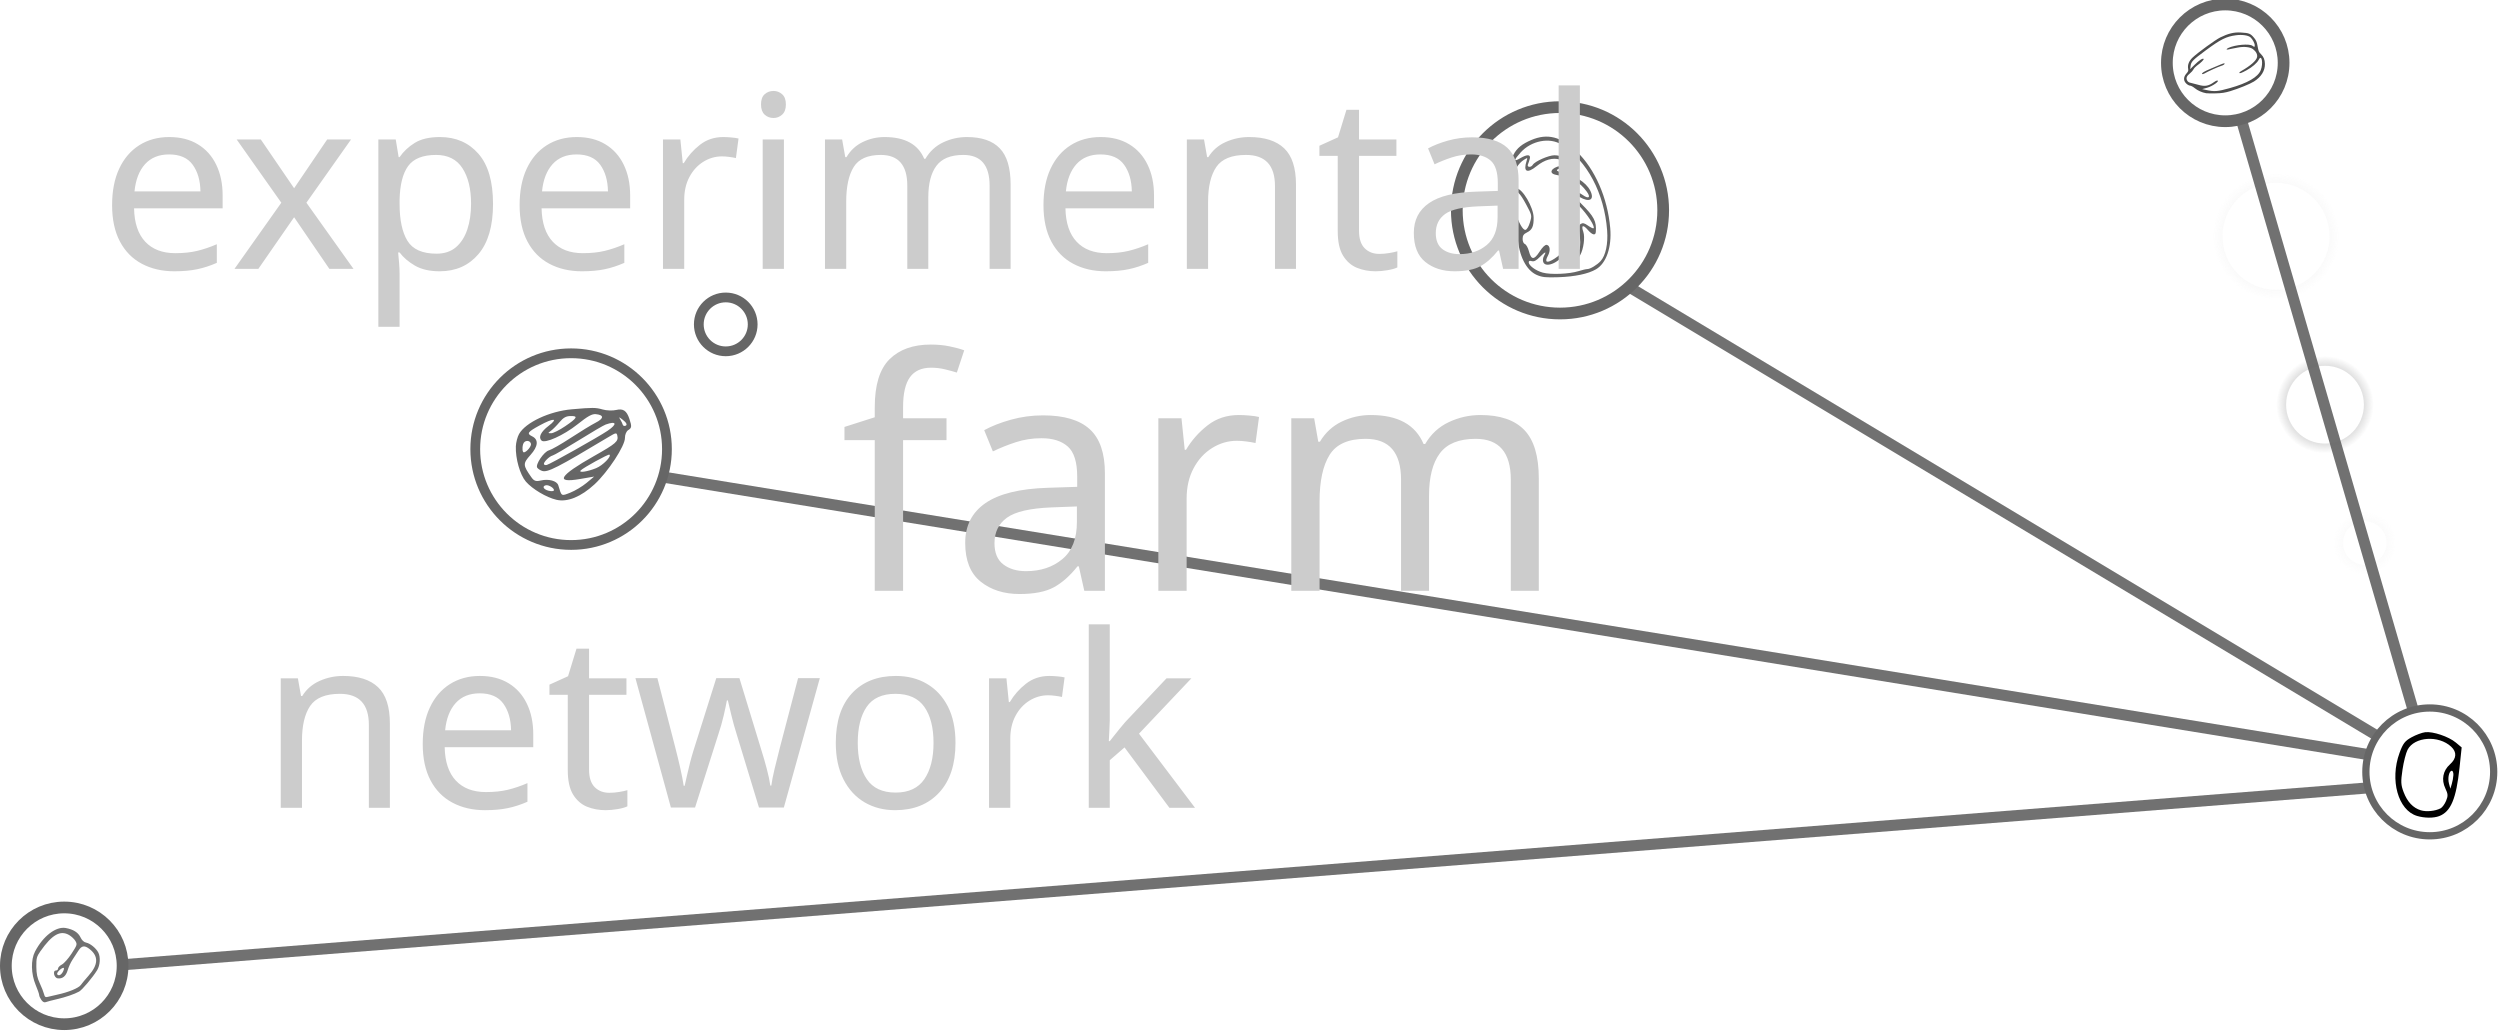
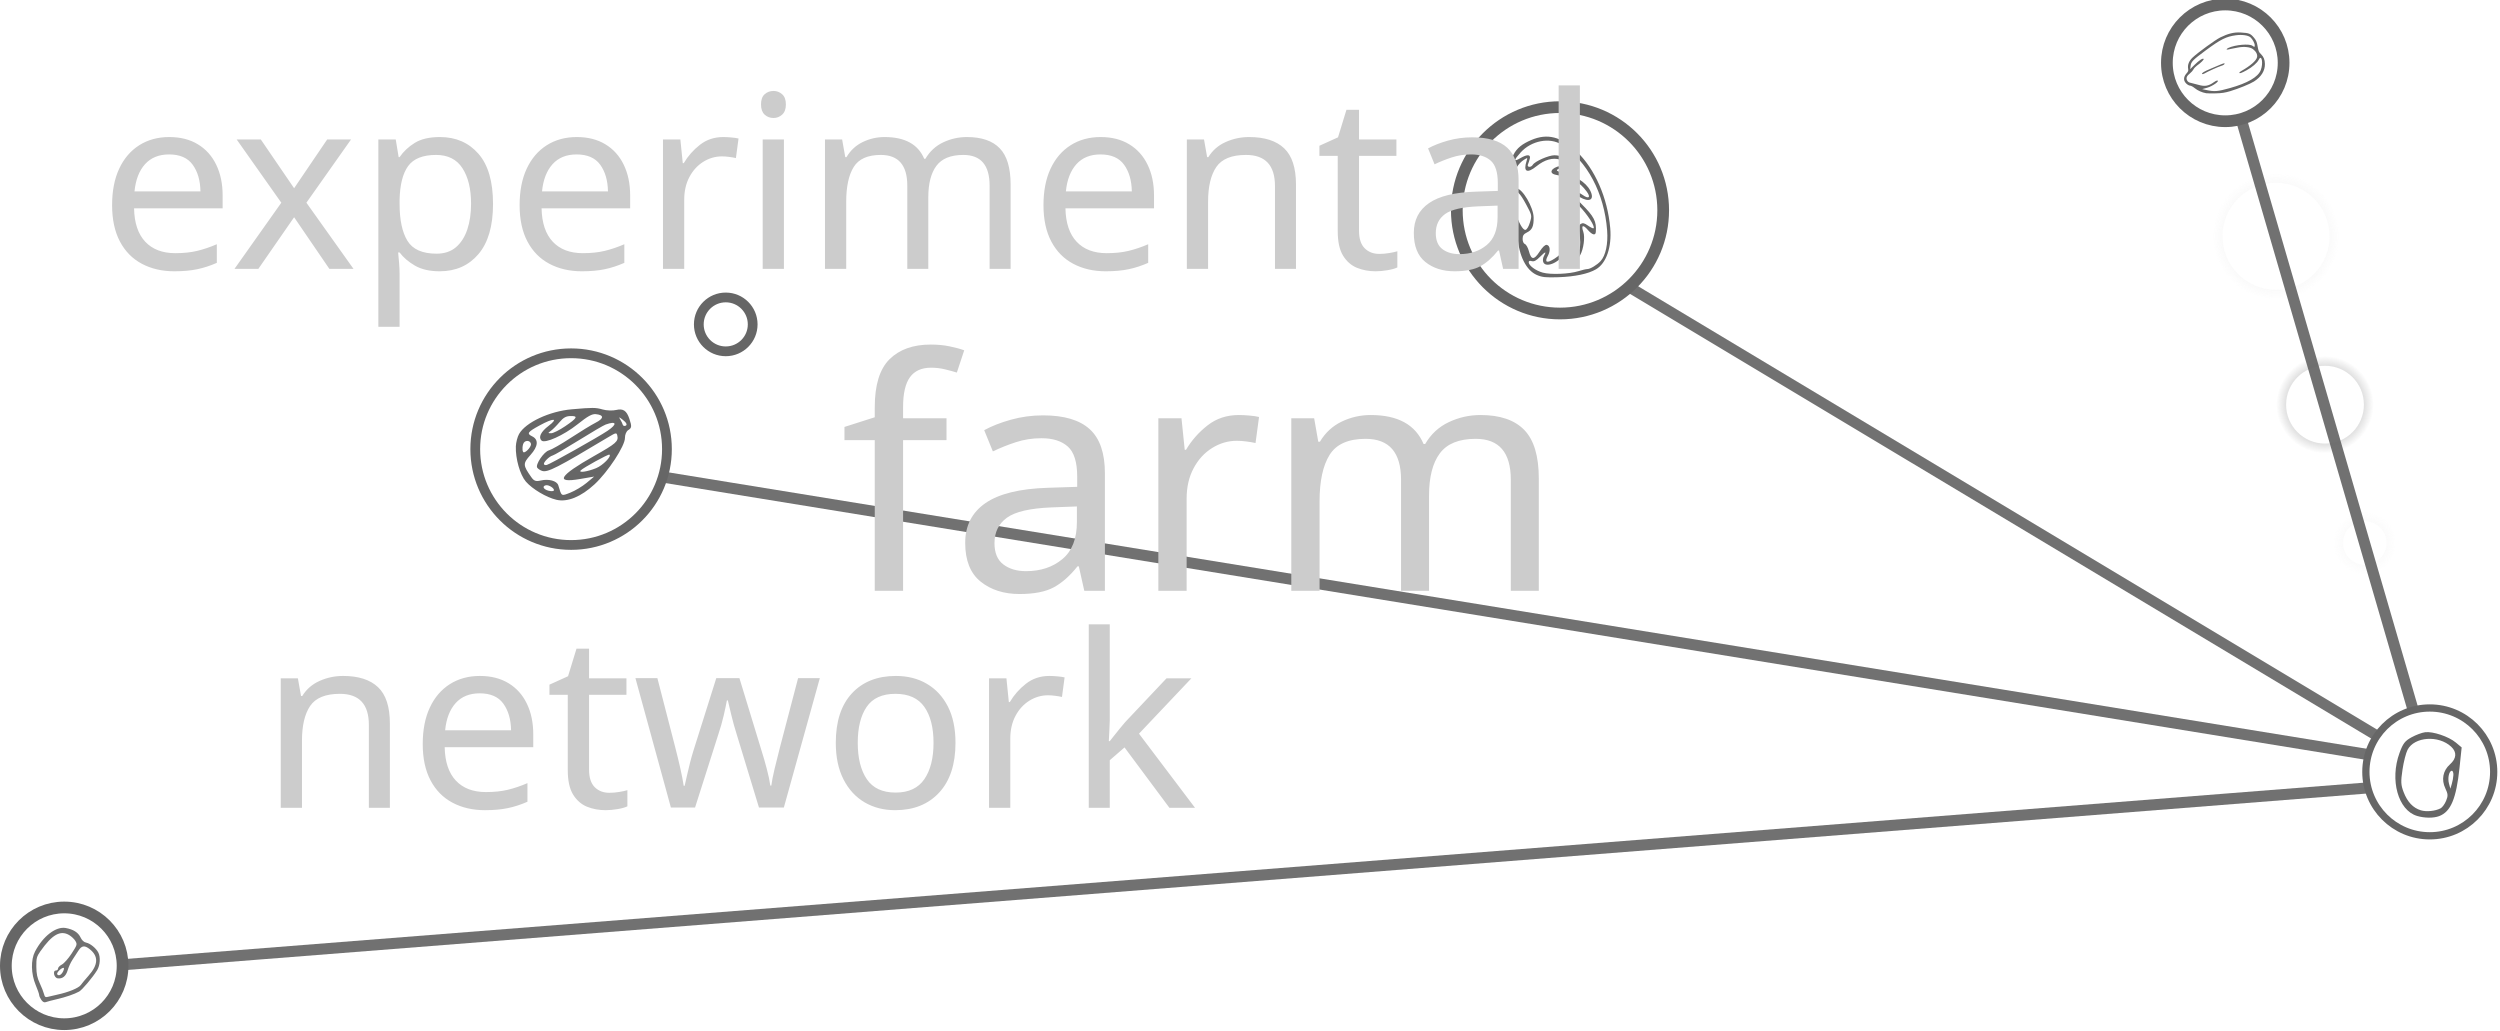
<svg xmlns="http://www.w3.org/2000/svg" xmlns:xlink="http://www.w3.org/1999/xlink" width="699" height="288" viewBox="0 0 699 288" id="svg4272" version="1.1">
  <defs id="defs4274">
    <linearGradient id="linearGradient4369">
      <stop style="stop-color:#666666;stop-opacity:1;" offset="0" id="stop4371" />
      <stop style="stop-color:#666666;stop-opacity:0;" offset="1" id="stop4373" />
    </linearGradient>
    <linearGradient id="linearGradient4353">
      <stop style="stop-color:#3b4a59;stop-opacity:1;" offset="0" id="stop4355" />
      <stop style="stop-color:#3b4a59;stop-opacity:0;" offset="1" id="stop4357" />
    </linearGradient>
    <linearGradient id="linearGradient4305">
      <stop style="stop-color:#cccccc;stop-opacity:1;" offset="0" id="stop4307" />
      <stop style="stop-color:#cccccc;stop-opacity:0;" offset="1" id="stop4309" />
    </linearGradient>
    <radialGradient xlink:href="#linearGradient4305" id="radialGradient4367" cx="847.955" cy="609.562" fx="847.955" fy="609.562" r="17.683" gradientUnits="userSpaceOnUse" gradientTransform="translate(-125.7143,-197.8571)" />
    <radialGradient xlink:href="#linearGradient4369" id="radialGradient4375" cx="861.654" cy="656.64" fx="861.654" fy="656.64" r="13.608" gradientUnits="userSpaceOnUse" gradientTransform="translate(-125.7143,-197.8571)" />
    <radialGradient xlink:href="#linearGradient4305" id="radialGradient4377" cx="872.777" cy="695.319" fx="872.777" fy="695.319" r="8.805" gradientUnits="userSpaceOnUse" gradientTransform="translate(-125.7143,-197.8571)" />
    <radialGradient xlink:href="#linearGradient4305" id="radialGradient4367-7" cx="847.955" cy="609.562" fx="847.955" fy="609.562" r="17.683" gradientUnits="userSpaceOnUse" gradientTransform="translate(-1.0351563e-6,0)" />
    <linearGradient xlink:href="#linearGradient4353" id="linearGradient4411" gradientUnits="userSpaceOnUse" x1="846.701" y1="609.562" x2="865.638" y2="609.562" gradientTransform="translate(-1.0351563e-6,0)" />
  </defs>
  <g id="layer2" transform="translate(-85.86843,-37.36662)" />
  <g id="layer1" transform="translate(-85.86843,-345.6343)">
    <circle style="opacity:1;fill:none;fill-opacity:1;stroke:url(#radialGradient4375);stroke-width:2.729;stroke-linecap:square;stroke-linejoin:round;stroke-miterlimit:4;stroke-dasharray:none;stroke-dashoffset:0;stroke-opacity:1" id="path3201-3-7-9-6" cx="735.94" cy="458.783" r="12.243" />
    <circle style="opacity:0.245;fill:none;fill-opacity:1;stroke:url(#radialGradient4377);stroke-width:2.729;stroke-linecap:square;stroke-linejoin:round;stroke-miterlimit:4;stroke-dasharray:none;stroke-dashoffset:0;stroke-opacity:1" id="path3201-3-7-9-6-0" cx="747.063" cy="497.462" r="7.44" />
    <circle style="opacity:0.599;fill:none;fill-opacity:1;stroke:url(#radialGradient4367);stroke-width:2.729;stroke-linecap:square;stroke-linejoin:round;stroke-miterlimit:4;stroke-dasharray:none;stroke-dashoffset:0;stroke-opacity:1" id="path3201-3-7-9" cy="411.705" cx="722.241" r="16.318" />
    <circle style="opacity:1;fill:none;fill-opacity:1;stroke:#666666;stroke-width:3.275;stroke-linecap:square;stroke-linejoin:round;stroke-miterlimit:4;stroke-dasharray:none;stroke-dashoffset:0;stroke-opacity:1" id="path3201" cx="522.046" cy="404.439" r="28.851" />
    <path style="fill:#d4aa00;fill-rule:evenodd;stroke:#666666;stroke-width:2.995;stroke-linecap:butt;stroke-linejoin:miter;stroke-miterlimit:4;stroke-dasharray:none;stroke-opacity:0.925" d="M 540.755,425.54 750.44,551.341" id="path3323" />
    <path style="fill:none;fill-rule:evenodd;stroke:#666666;stroke-width:3.094;stroke-linecap:butt;stroke-linejoin:miter;stroke-miterlimit:4;stroke-dasharray:none;stroke-opacity:0.925" d="M 712.247,378.064 760.804,544.924" id="path3323-6" />
    <circle style="opacity:1;fill:none;fill-opacity:1;stroke:#666666;stroke-width:3.275;stroke-linecap:square;stroke-linejoin:round;stroke-miterlimit:4;stroke-dasharray:none;stroke-dashoffset:0;stroke-opacity:1" id="path3201-3-7" cx="708.048" cy="363.211" r="16.318" />
    <path style="fill:#666666;fill-opacity:1;stroke:none;stroke-width:5;stroke-miterlimit:4;stroke-dasharray:none;stroke-opacity:1" d="m 515.537,422.503 c -2.921,-1.277 -4.984,-5.354 -5.326,-10.525 -0.111,-1.676 -0.502,-3.669 -0.87,-4.43 -1.256,-2.601 -1.568,-4.608 -1.571,-10.093 -0.004,-7.982 1.268,-10.551 6.282,-12.687 4.457,-1.899 8.274,-0.938 12.61,3.175 5.127,4.863 8.692,12.987 9.429,21.484 0.46,5.309 -1.096,9.813 -3.972,11.497 -2.192,1.283 -5.889,2.063 -10.531,2.221 -3.539,0.121 -4.554,0.013 -6.051,-0.641 z m 11.7,-1.062 c 1.002,-0.317 2.109,-0.577 2.46,-0.577 0.796,0 2.706,-1.148 3.688,-2.215 1.425,-1.55 2.124,-4.807 1.839,-8.572 -0.79,-10.428 -5.601,-19.498 -12.738,-24.012 -3.325,-2.103 -8.45,-1.121 -11.446,2.194 -1.954,2.162 -2.001,2.716 -0.139,1.626 1.942,-1.137 2.982,-1.111 2.712,0.068 -0.114,0.498 -0.348,1.223 -0.52,1.611 -0.386,0.871 0.836,0.997 1.352,0.14 0.58,-0.965 4.428,-2.657 6.038,-2.655 3.622,0.004 5.997,3.255 2.594,3.551 -2.002,0.174 -2.557,0.768 -1.018,1.091 3.968,0.832 7.254,2.874 8.443,5.248 1.283,2.561 -0.182,3.414 -3.016,1.755 -1.997,-1.169 -1.785,-0.388 0.518,1.912 3.583,3.577 4.282,4.935 4.057,7.888 -0.083,1.088 -1.002,0.845 -2.253,-0.598 -1.35,-1.556 -1.897,-1.295 -1.239,0.591 0.508,1.457 0.059,4.806 -0.863,6.437 l -0.492,0.871 -0.792,-0.927 c -0.436,-0.51 -0.792,-1.44 -0.792,-2.067 0,-2.346 -1.15,-1.779 -2.083,1.028 -0.941,2.831 -5.521,5.073 -6.204,3.036 -0.146,-0.435 -0.063,-1.148 0.184,-1.585 0.808,-1.43 0.474,-1.388 -1.038,0.131 -1.102,1.107 -1.708,1.427 -2.339,1.237 -0.574,-0.172 -0.852,-0.073 -0.852,0.305 0,0.916 1.904,2.335 3.888,2.897 2.224,0.63 7.44,0.417 10.053,-0.41 z m -6.709,-3.497 c 1.476,-0.952 1.73,-1.292 2.571,-3.439 0.525,-1.341 1.805,-2.321 2.5,-1.914 0.209,0.122 0.509,0.946 0.666,1.831 0.566,3.173 1.742,1.185 1.362,-2.303 -0.115,-1.06 -0.278,-2.266 -0.361,-2.678 -0.083,-0.412 0.176,-0.95 0.575,-1.196 0.574,-0.352 1.005,-0.251 2.053,0.483 0.73,0.511 1.421,0.84 1.535,0.731 0.495,-0.469 -1.724,-3.904 -4.081,-6.317 -1.406,-1.44 -2.56,-2.935 -2.564,-3.323 -0.013,-1.063 1.918,-0.89 3.596,0.322 1.726,1.247 2.359,0.684 1.106,-0.983 -2.066,-2.748 -3.853,-3.711 -8.644,-4.661 -2.084,-0.413 -1.245,-1.994 1.316,-2.48 1.765,-0.334 1.708,-1.185 -0.119,-1.756 -2.007,-0.627 -4.294,0.013 -6.533,1.828 -2.668,2.163 -3.793,1.59 -2.81,-1.43 0.32,-0.983 0.306,-0.991 -0.707,-0.361 -1.622,1.008 -2.842,3.009 -3.157,5.177 -0.324,2.234 -0.101,2.833 1.055,2.833 1.639,0 4.742,5.275 4.785,8.133 0.037,2.46 -0.406,3.467 -1.833,4.166 -0.958,0.469 -1.246,0.889 -1.246,1.821 0,0.709 0.266,1.307 0.644,1.445 0.354,0.129 0.852,1.017 1.106,1.974 0.667,2.51 1.431,2.55 2.987,0.154 0.851,-1.31 1.561,-1.981 2.01,-1.9 0.947,0.171 1.095,1.625 0.312,3.059 -1.024,1.875 -0.292,2.181 1.874,0.783 z m -6.888,-10.12 c 0.579,-1.942 0.57,-1.984 -1.05,-5.014 -1.756,-3.284 -2.748,-4.21 -3.622,-3.382 -1.24,1.175 1.89,10.756 3.423,10.476 0.387,-0.07 0.909,-0.94 1.249,-2.08 z" id="path3479" />
-     <path style="fill:#4d4d4d;stroke:none;stroke-width:3;stroke-miterlimit:0;stroke-dasharray:none" d="m 702.707,371.698 c -1.138,-0.191 -2.383,-0.745 -3.197,-1.423 -0.459,-0.382 -1.044,-0.695 -1.299,-0.695 -0.255,0 -0.735,-0.264 -1.067,-0.588 -0.83,-0.809 -0.814,-1.829 0.043,-2.793 0.512,-0.576 0.587,-0.783 0.486,-1.334 -0.204,-1.113 0.228,-2.185 1.282,-3.176 1.467,-1.381 6.334,-4.913 7.704,-5.59 2.177,-1.077 3.864,-1.487 5.679,-1.381 2.417,0.141 2.763,0.281 3.812,1.549 0.495,0.597 0.726,1.12 0.887,2.003 0.322,1.773 0.353,1.85 0.964,2.466 0.81,0.816 1.11,1.549 1.135,2.768 0.039,1.918 -1.02,3.623 -3.055,4.916 -1.084,0.689 -4.295,1.996 -6.628,2.699 -1.443,0.434 -2.37,0.577 -4.029,0.62 -1.185,0.03 -2.408,0.013 -2.717,-0.039 z m 6.638,-1.436 c 4.921,-1.374 7.868,-3.079 8.621,-4.989 0.779,-1.976 0.27,-4.62 -0.563,-2.923 -0.428,0.873 -1.821,2.074 -3.413,2.943 -1.447,0.79 -2.013,0.976 -2.005,0.66 0,-0.084 0.247,-0.291 0.543,-0.46 2.581,-1.468 4.223,-2.915 4.421,-3.893 0.151,-0.75 -0.28,-1.577 -1.17,-2.242 -0.78,-0.583 -2.518,-0.764 -4.172,-0.435 -0.567,0.113 -1.326,0.26 -1.686,0.328 -0.361,0.067 -0.845,0.168 -1.077,0.223 -0.591,0.141 -0.527,-0.168 0.094,-0.452 1.91,-0.874 5.825,-1.222 6.702,-0.596 0.591,0.423 0.653,0.41 0.652,-0.137 0,-0.552 -0.622,-1.711 -1.185,-2.213 -0.643,-0.573 -2.361,-0.817 -4.091,-0.58 -2.737,0.374 -4.226,1.121 -8.42,4.221 -3.633,2.686 -4.094,3.161 -4.243,4.37 l -0.109,0.887 1.202,-1.194 c 1.261,-1.252 2.316,-1.944 2.558,-1.676 0.156,0.174 -0.767,1.101 -1.866,1.874 -0.384,0.27 -0.823,0.744 -0.977,1.054 -0.154,0.31 -0.573,0.793 -0.932,1.074 -0.955,0.748 -1.198,1.325 -0.847,2.009 0.202,0.392 0.49,0.586 1.023,0.687 0.408,0.077 1.367,0.325 2.131,0.55 1.771,0.522 2.849,0.34 4.323,-0.729 0.359,-0.26 0.759,-0.473 0.89,-0.473 0.993,0 -1.199,1.584 -2.809,2.03 l -1.35,0.374 1.027,0.221 c 2.424,0.522 3.246,0.459 6.728,-0.512 z m -7.764,-3.955 c -0.153,-0.269 0.533,-0.681 2.531,-1.52 0.979,-0.411 2.196,-0.925 2.703,-1.143 0.508,-0.217 0.959,-0.356 1.002,-0.309 0.191,0.208 -0.222,0.528 -0.95,0.738 -0.764,0.22 -3.633,1.523 -4.672,2.122 -0.281,0.162 -0.558,0.212 -0.615,0.111 z" id="path3492" />
-     <path style="fill:#000000" d="m 761.674,573.768 c -5.31,-1.589 -7.665,-10.061 -4.897,-17.619 0.974,-2.66 1.498,-3.341 3.359,-4.367 1.213,-0.669 2.921,-1.306 3.797,-1.417 2.163,-0.274 6.574,1.207 8.576,2.878 l 1.642,1.371 -0.596,5.648 c -0.917,8.698 -2.44,12.32 -5.699,13.559 -1.561,0.593 -4.096,0.572 -6.182,-0.052 z m 6.59,-2.129 c 0.467,-0.244 1.155,-1.182 1.528,-2.083 0.579,-1.398 0.549,-1.91 -0.206,-3.493 -1.163,-2.438 -0.673,-4.964 1.303,-6.724 1.837,-1.637 1.961,-3.401 0.344,-4.916 -3.519,-3.297 -10.311,-2.82 -12.213,0.857 -0.453,0.877 -1.088,3.367 -1.41,5.535 -0.506,3.403 -0.463,4.264 0.319,6.312 1.042,2.729 2.638,4.412 4.806,5.069 1.563,0.474 4.034,0.225 5.528,-0.556 z m 3.576,-9.309 c 0.029,-0.652 -0.169,-1.185 -0.439,-1.185 -0.771,0 -1.223,2.041 -0.798,3.594 l 0.387,1.411 0.399,-1.317 c 0.219,-0.724 0.422,-1.85 0.451,-2.502 z" id="path3585" />
+     <path style="fill:#666666;stroke:none;stroke-width:3;stroke-miterlimit:0;stroke-dasharray:none;fill-opacity:1" d="m 702.707,371.698 c -1.138,-0.191 -2.383,-0.745 -3.197,-1.423 -0.459,-0.382 -1.044,-0.695 -1.299,-0.695 -0.255,0 -0.735,-0.264 -1.067,-0.588 -0.83,-0.809 -0.814,-1.829 0.043,-2.793 0.512,-0.576 0.587,-0.783 0.486,-1.334 -0.204,-1.113 0.228,-2.185 1.282,-3.176 1.467,-1.381 6.334,-4.913 7.704,-5.59 2.177,-1.077 3.864,-1.487 5.679,-1.381 2.417,0.141 2.763,0.281 3.812,1.549 0.495,0.597 0.726,1.12 0.887,2.003 0.322,1.773 0.353,1.85 0.964,2.466 0.81,0.816 1.11,1.549 1.135,2.768 0.039,1.918 -1.02,3.623 -3.055,4.916 -1.084,0.689 -4.295,1.996 -6.628,2.699 -1.443,0.434 -2.37,0.577 -4.029,0.62 -1.185,0.03 -2.408,0.013 -2.717,-0.039 z m 6.638,-1.436 c 4.921,-1.374 7.868,-3.079 8.621,-4.989 0.779,-1.976 0.27,-4.62 -0.563,-2.923 -0.428,0.873 -1.821,2.074 -3.413,2.943 -1.447,0.79 -2.013,0.976 -2.005,0.66 0,-0.084 0.247,-0.291 0.543,-0.46 2.581,-1.468 4.223,-2.915 4.421,-3.893 0.151,-0.75 -0.28,-1.577 -1.17,-2.242 -0.78,-0.583 -2.518,-0.764 -4.172,-0.435 -0.567,0.113 -1.326,0.26 -1.686,0.328 -0.361,0.067 -0.845,0.168 -1.077,0.223 -0.591,0.141 -0.527,-0.168 0.094,-0.452 1.91,-0.874 5.825,-1.222 6.702,-0.596 0.591,0.423 0.653,0.41 0.652,-0.137 0,-0.552 -0.622,-1.711 -1.185,-2.213 -0.643,-0.573 -2.361,-0.817 -4.091,-0.58 -2.737,0.374 -4.226,1.121 -8.42,4.221 -3.633,2.686 -4.094,3.161 -4.243,4.37 l -0.109,0.887 1.202,-1.194 c 1.261,-1.252 2.316,-1.944 2.558,-1.676 0.156,0.174 -0.767,1.101 -1.866,1.874 -0.384,0.27 -0.823,0.744 -0.977,1.054 -0.154,0.31 -0.573,0.793 -0.932,1.074 -0.955,0.748 -1.198,1.325 -0.847,2.009 0.202,0.392 0.49,0.586 1.023,0.687 0.408,0.077 1.367,0.325 2.131,0.55 1.771,0.522 2.849,0.34 4.323,-0.729 0.359,-0.26 0.759,-0.473 0.89,-0.473 0.993,0 -1.199,1.584 -2.809,2.03 l -1.35,0.374 1.027,0.221 c 2.424,0.522 3.246,0.459 6.728,-0.512 z m -7.764,-3.955 c -0.153,-0.269 0.533,-0.681 2.531,-1.52 0.979,-0.411 2.196,-0.925 2.703,-1.143 0.508,-0.217 0.959,-0.356 1.002,-0.309 0.191,0.208 -0.222,0.528 -0.95,0.738 -0.764,0.22 -3.633,1.523 -4.672,2.122 -0.281,0.162 -0.558,0.212 -0.615,0.111 z" id="path3492" />
+     <path style="fill:#666666;fill-opacity:1" d="m 761.674,573.768 c -5.31,-1.589 -7.665,-10.061 -4.897,-17.619 0.974,-2.66 1.498,-3.341 3.359,-4.367 1.213,-0.669 2.921,-1.306 3.797,-1.417 2.163,-0.274 6.574,1.207 8.576,2.878 l 1.642,1.371 -0.596,5.648 c -0.917,8.698 -2.44,12.32 -5.699,13.559 -1.561,0.593 -4.096,0.572 -6.182,-0.052 z m 6.59,-2.129 c 0.467,-0.244 1.155,-1.182 1.528,-2.083 0.579,-1.398 0.549,-1.91 -0.206,-3.493 -1.163,-2.438 -0.673,-4.964 1.303,-6.724 1.837,-1.637 1.961,-3.401 0.344,-4.916 -3.519,-3.297 -10.311,-2.82 -12.213,0.857 -0.453,0.877 -1.088,3.367 -1.41,5.535 -0.506,3.403 -0.463,4.264 0.319,6.312 1.042,2.729 2.638,4.412 4.806,5.069 1.563,0.474 4.034,0.225 5.528,-0.556 z m 3.576,-9.309 c 0.029,-0.652 -0.169,-1.185 -0.439,-1.185 -0.771,0 -1.223,2.041 -0.798,3.594 l 0.387,1.411 0.399,-1.317 c 0.219,-0.724 0.422,-1.85 0.451,-2.502 z" id="path3585" />
    <path style="fill:none;fill-rule:evenodd;stroke:#666666;stroke-width:3.094;stroke-linecap:butt;stroke-linejoin:miter;stroke-miterlimit:4;stroke-dasharray:none;stroke-opacity:0.925" d="M 120.118,615.384 747.331,565.98" id="path3323-6-9-2" />
    <circle style="opacity:1;fill:none;fill-opacity:1;stroke:#666666;stroke-width:3.275;stroke-linecap:square;stroke-linejoin:round;stroke-miterlimit:4;stroke-dasharray:none;stroke-dashoffset:0;stroke-opacity:1" id="path3201-3-7-5-5" cx="103.824" cy="615.679" r="16.318" />
    <path style="fill:#666666;fill-opacity:0.925" d="m 97.429,625.216 c -0.332,-0.475 -0.604,-1.085 -0.604,-1.355 0,-0.271 -0.432,-1.52 -0.961,-2.775 -1.336,-3.173 -1.419,-7.064 -0.201,-9.401 2.256,-4.329 5.868,-7.09 8.603,-6.577 2.142,0.402 3.457,1.241 4.118,2.625 0.395,0.828 0.944,1.333 1.591,1.463 1.13,0.226 2.763,1.563 3.383,2.771 0.651,1.267 0.5,3.567 -0.323,4.917 -1.216,1.994 -4.196,5.532 -5.052,5.996 -1.386,0.752 -3.73,1.553 -6.26,2.14 -1.347,0.312 -2.728,0.678 -3.07,0.813 -0.407,0.161 -0.828,-0.051 -1.225,-0.618 z m 4.483,-1.486 c 3.055,-0.65 5.949,-1.834 6.54,-2.677 0.303,-0.432 1.277,-1.604 2.166,-2.604 2.746,-3.092 2.84,-5.457 0.295,-7.459 -1.396,-1.098 -2.205,-0.984 -3.114,0.438 -0.43,0.674 -1.177,1.818 -1.66,2.543 -0.483,0.725 -1.086,2.037 -1.341,2.914 -0.493,1.696 -1.458,2.483 -2.811,2.291 -1.017,-0.145 -1.462,-2.19 -0.477,-2.19 0.325,0 0.59,-0.25 0.59,-0.556 0,-0.306 0.483,-0.805 1.073,-1.11 0.59,-0.305 1.81,-1.685 2.71,-3.067 1.548,-2.377 1.607,-2.564 1.09,-3.487 -0.301,-0.536 -1.101,-1.298 -1.777,-1.693 -2.455,-1.434 -4.768,-0.123 -8.054,4.566 -1.014,1.447 -1.136,1.914 -1.114,4.278 0.019,1.996 0.253,3.136 0.948,4.605 0.508,1.074 1.043,2.427 1.188,3.007 0.214,0.852 0.419,1.012 1.064,0.829 0.44,-0.125 1.647,-0.407 2.683,-0.627 z m 1.637,-6.577 c 0.231,-0.507 0.273,-0.921 0.093,-0.921 -0.656,0 -2.03,1.397 -1.777,1.807 0.378,0.611 1.2,0.179 1.684,-0.885 z" id="path8647" />
    <path style="fill:#e6e6e6;fill-rule:evenodd;stroke:#666666;stroke-width:3.094;stroke-linecap:butt;stroke-linejoin:miter;stroke-miterlimit:4;stroke-dasharray:none;stroke-opacity:0.925" d="m 271.948,479.141 476.385,77.536" id="path3323-6-9-2-8" />
    <g id="g8767" transform="matrix(0.5457984,0,0,0.5457984,333.1783,310.1392)" style="stroke-width:5;stroke-miterlimit:4;stroke-dasharray:none">
      <path id="path8556" d="m -188.856,293.677 c 0.077,-1.999 0.813,-4.835 1.637,-6.302 3.33,-5.931 15.558,-11.663 27.031,-12.671 10.721,-0.942 12.226,-0.933 15.772,0.092 2.012,0.582 5.149,0.697 6.971,0.256 3.549,-0.86 5.345,0.35 6.745,4.54 1.302,3.897 1.221,4.679 -0.595,5.78 -0.953,0.577 -1.704,2.36 -1.67,3.961 0.087,4.046 -8.661,17.416 -15.57,23.797 -6.965,6.432 -13.896,9.248 -19.527,7.933 -5.117,-1.194 -12.346,-5.49 -15.648,-9.299 -3.01,-3.473 -5.386,-11.824 -5.146,-18.087 z m 7.933,15.827 c 1.348,1.913 2.339,2.266 4.748,1.695 4.137,-0.982 8.382,0.169 9.064,2.456 1.722,5.782 1.428,5.603 6.155,3.748 2.43,-0.953 6.17,-3.195 8.311,-4.982 l 3.893,-3.249 -7.33,1.261 c -12.929,2.224 -10.533,-1.704 7.135,-11.703 11.571,-6.548 12.759,-7.595 12.053,-10.631 -0.346,-1.489 -0.745,-1.428 -4.201,0.643 -26.574,15.926 -31.539,18.46 -34.326,17.521 -1.014,-0.342 -2.138,-1.093 -2.499,-1.67 -1.012,-1.617 3.491,-8.235 6.029,-8.861 1.241,-0.311 6.256,-3.173 11.14,-6.371 4.885,-3.198 10.654,-6.717 12.822,-7.821 4.25,-2.165 4.285,-3.909 0.086,-4.34 -1.988,-0.204 -4.106,0.967 -9.454,5.224 -7.072,5.63 -16.721,9.974 -18.421,8.294 -1.695,-1.675 -0.345,-4.485 3.598,-7.492 5.35,-4.08 2.608,-4.194 -4.679,-0.194 -6.066,3.33 -6.591,4.115 -3.694,5.533 3.388,1.658 3.073,5.134 -0.864,9.528 -3.966,4.427 -3.936,5.209 0.436,11.411 z m -3.693,-12.739 c 1.503,-0.364 3.784,-3.213 3.503,-4.376 -0.499,-2.061 -3.386,-1.939 -4.016,0.17 -0.626,2.095 -0.343,4.413 0.513,4.206 z m 12.498,19.656 c 1.259,0.327 2.474,0.291 2.7,-0.078 0.608,-0.997 -2.556,-3.09 -4.105,-2.715 -2.012,0.487 -1.191,2.12 1.405,2.794 z m -0.899,-13.205 c 1.704,-0.413 26.402,-14.29 31.182,-17.521 5.121,-3.461 4.565,-5.18 -1.027,-3.176 -1.041,0.373 -7.257,4.016 -13.813,8.094 -6.556,4.079 -12.546,7.568 -13.313,7.753 -1.698,0.411 -4.738,3.404 -4.491,4.422 0.098,0.406 0.756,0.598 1.462,0.427 z m 9.388,-19.807 c 6.262,-4.243 6.841,-5.339 2.772,-5.252 -2.325,0.05 -3.672,0.809 -5.666,3.194 -1.439,1.721 -3.406,3.692 -4.371,4.38 -1.64,1.169 -1.631,1.25 0.132,1.242 1.038,-0.005 4.247,-1.609 7.133,-3.564 z m 15.9,21.451 c 3.439,-1.4 8.089,-6.143 6.795,-6.932 -0.554,-0.338 -13.434,6.741 -14.692,8.075 -1.292,1.371 3.382,0.694 7.896,-1.143 z m 13.623,-22.302 c 0.119,0.491 0.653,0.786 1.188,0.657 1.407,-0.341 0.881,-1.588 -1.403,-3.322 -1.825,-1.386 -1.909,-1.375 -0.998,0.129 0.548,0.904 1.094,2.045 1.213,2.536 z" style="fill:#666666;fill-opacity:1;stroke-width:5;stroke-miterlimit:4;stroke-dasharray:none" />
      <circle r="49.097" cy="295.114" cx="-160.554" id="path3201-3-7-5-5-1" style="opacity:1;fill:none;fill-opacity:1;stroke:#666666;stroke-width:5;stroke-linecap:square;stroke-linejoin:round;stroke-miterlimit:4;stroke-dasharray:none;stroke-dashoffset:0;stroke-opacity:1" />
    </g>
    <circle style="opacity:1;fill:none;fill-opacity:1;stroke:#666666;stroke-width:2.729;stroke-linecap:square;stroke-linejoin:round;stroke-miterlimit:4;stroke-dasharray:none;stroke-dashoffset:0;stroke-opacity:1" id="path3201-5-6-8" cx="288.787" cy="436.333" r="7.532" />
    <circle style="opacity:1;fill:none;fill-opacity:1;stroke:#666666;stroke-width:2.283;stroke-linecap:square;stroke-linejoin:round;stroke-miterlimit:4;stroke-dasharray:none;stroke-dashoffset:0;stroke-opacity:1" id="path3201-3" cx="767.314" cy="563.724" r="0" />
    <path style="fill:none;fill-opacity:1" d="m 773.925,297.272 c -0.654,-0.61 -0.195,-1.774 1.953,-4.959 1.544,-2.289 3.305,-5.825 3.914,-7.857 1.394,-4.656 1.439,-13.373 0.092,-17.795 -3.371,-11.064 -13.407,-19.585 -25.224,-21.414 -12.913,-1.999 -25.953,5.324 -31.925,17.926 -2.07,4.369 -2.242,5.305 -2.242,12.231 0,6.957 0.166,7.85 2.287,12.328 6.947,14.666 22.774,21.61 37.748,16.561 1.945,-0.656 4.924,-2.124 6.619,-3.262 l 3.083,-2.07 c -1.335,0.226 4.172,-0.421 3.694,-1.688 z M 397.73,255.139 c -15.545,10.35 -16.651,-1.033 -20.975,-1.164 -1.503,0 -1.718,0.254 -1.355,1.607 -24.083,97.436 30.131,3.501 22.33,-0.443 z m -70.64,0.168 c -4.301,-2.194 -10.853,-1.662 -14.944,1.213 -18.594,52.521 38.017,11.107 14.944,-1.213 z m 111.085,0.772 c -2.753,-1.746 -4.072,-2.105 -7.741,-2.105 -3.804,0 -4.906,0.325 -7.88,2.321 -24.114,55.011 35.552,12.71 15.621,-0.217 z m 120.538,-2.105 c -318.628,47.595 -159.314,23.797 0,0 z m 87.934,-0.165 c -377.251,47.704 -188.625,23.852 0,0 z m -278.654,0.552 c 0,-0.265 -0.878,-0.38 -1.952,-0.256 -18.515,21.472 -4.418,0.969 -21.441,-0.109 -0.884,-0.012 -1.607,0.286 -1.607,0.663 16.145,45.428 5.097,34.985 25,-0.298 z m 102.242,1.018 c -0.927,-0.773 -2.085,-1.405 -2.571,-1.405 -13.404,11.485 -4.223,0.987 -11.376,0.122 -1.676,-0.191 -1.977,-0.013 -1.607,0.951 -16.47,70.651 17.977,2.35 15.555,0.332 z m 10.258,-1.048 -1.607,-0.228 -1.607,-0.228 c -0.417,40.816 3.684,42.059 3.214,0.457 z m 49.283,1.998 c -3.258,-3.258 -7.091,-3.296 -10.724,-0.106 -9.971,16.275 -4.974,-9.08 -18.498,-0.867 -10.412,12.719 -1.973,-0.471 -8.553,-1.26 -1.676,-0.191 -1.977,-0.013 -1.607,0.951 -6.646,40.211 61.139,23.745 39.381,1.282 z m 57.056,-0.123 c -0.357,-1.787 -0.803,-2.232 -2.236,-2.232 -1.671,0 -1.76,0.178 -1.347,2.679 24.527,31.505 10.338,34.189 3.583,-0.446 z m 44.603,-0.625 c 0.215,-1.515 -0.02,-1.607 -4.107,-1.607 l -4.335,0 0,-3.929 c 0,-3.714 -0.097,-3.929 -1.786,-3.929 -1.686,0 -1.786,0.218 -1.786,3.879 0,3.479 -0.166,3.902 -1.607,4.107 -1.055,0.15 -1.607,0.719 -1.607,1.657 1.9,46.999 11.158,25.683 15.228,-0.179 z m 42.986,-17.321 -1.786,0 -1.786,0 c -0.361,60.047 3.571,60.047 3.571,0 z m -194.239,10.689 c 1.824,-0.976 1.795,-3.989 -0.047,-4.975 -3.185,-1.704 -6.152,3.128 -3.036,4.943 1.568,0.913 1.438,0.912 3.083,0.032 z" id="path4295" transform="translate(0,308.2677)" />
    <rect style="fill:none;fill-opacity:1" id="rect4348" width="0" height="0" x="94.847" y="350.457" ry="0" />
    <circle style="opacity:1;fill:url(#linearGradient4411);fill-opacity:1;stroke:url(#radialGradient4367-7);stroke-width:2.729;stroke-linecap:square;stroke-linejoin:round;stroke-miterlimit:4;stroke-dasharray:none;stroke-dashoffset:0;stroke-opacity:1" id="path3201-3-7-9-5" cy="609.562" cx="847.955" r="0" />
    <text xml:space="preserve" style="font-style:normal;font-weight:normal;font-size:40px;line-height:125%;font-family:sans-serif;letter-spacing:0px;word-spacing:0px;fill:#cccccc;fill-opacity:1;stroke:none;stroke-width:1px;stroke-linecap:butt;stroke-linejoin:miter;stroke-opacity:1" x="158.628" y="571.491" id="text4490">
      <tspan id="tspan4492" x="158.628" y="571.491" style="font-style:normal;font-variant:normal;font-weight:normal;font-stretch:normal;font-size:67.5px;font-family:Sawasdee;-inkscape-font-specification:Sawasdee">network</tspan>
    </text>
    <circle style="opacity:1;fill:none;fill-opacity:1;stroke:#666666;stroke-width:3.275;stroke-linecap:square;stroke-linejoin:round;stroke-miterlimit:4;stroke-dasharray:none;stroke-dashoffset:0;stroke-opacity:1" id="path3201-36" cx="522.046" cy="404.439" r="0" />
    <circle style="opacity:1;fill:none;fill-opacity:1;stroke:#666666;stroke-width:2.028;stroke-linecap:square;stroke-linejoin:round;stroke-miterlimit:4;stroke-dasharray:none;stroke-dashoffset:0;stroke-opacity:1" id="path3201-0" cx="765.235" cy="561.456" r="17.868" />
    <text xml:space="preserve" style="font-style:normal;font-weight:normal;font-size:40px;line-height:125%;font-family:sans-serif;letter-spacing:0px;word-spacing:0px;fill:#cccccc;fill-opacity:1;stroke:none;stroke-width:1px;stroke-linecap:butt;stroke-linejoin:miter;stroke-opacity:1" x="113.492" y="420.815" id="text4490-3">
      <tspan id="tspan4492-6" x="113.492" y="420.815" style="font-style:normal;font-variant:normal;font-weight:normal;font-stretch:normal;font-size:67.5px;font-family:Sawasdee;-inkscape-font-specification:Sawasdee">experimental</tspan>
    </text>
    <text xml:space="preserve" style="font-style:normal;font-weight:normal;font-size:40px;line-height:125%;font-family:sans-serif;letter-spacing:0px;word-spacing:0px;fill:#cccccc;fill-opacity:1;stroke:none;stroke-width:1px;stroke-linecap:butt;stroke-linejoin:miter;stroke-opacity:1" x="320.635" y="510.815" id="text4490-7">
      <tspan id="tspan4492-5" x="320.635" y="510.815" style="font-style:normal;font-variant:normal;font-weight:normal;font-stretch:normal;font-size:90px;font-family:Sawasdee;-inkscape-font-specification:Sawasdee">farm</tspan>
    </text>
  </g>
</svg>
